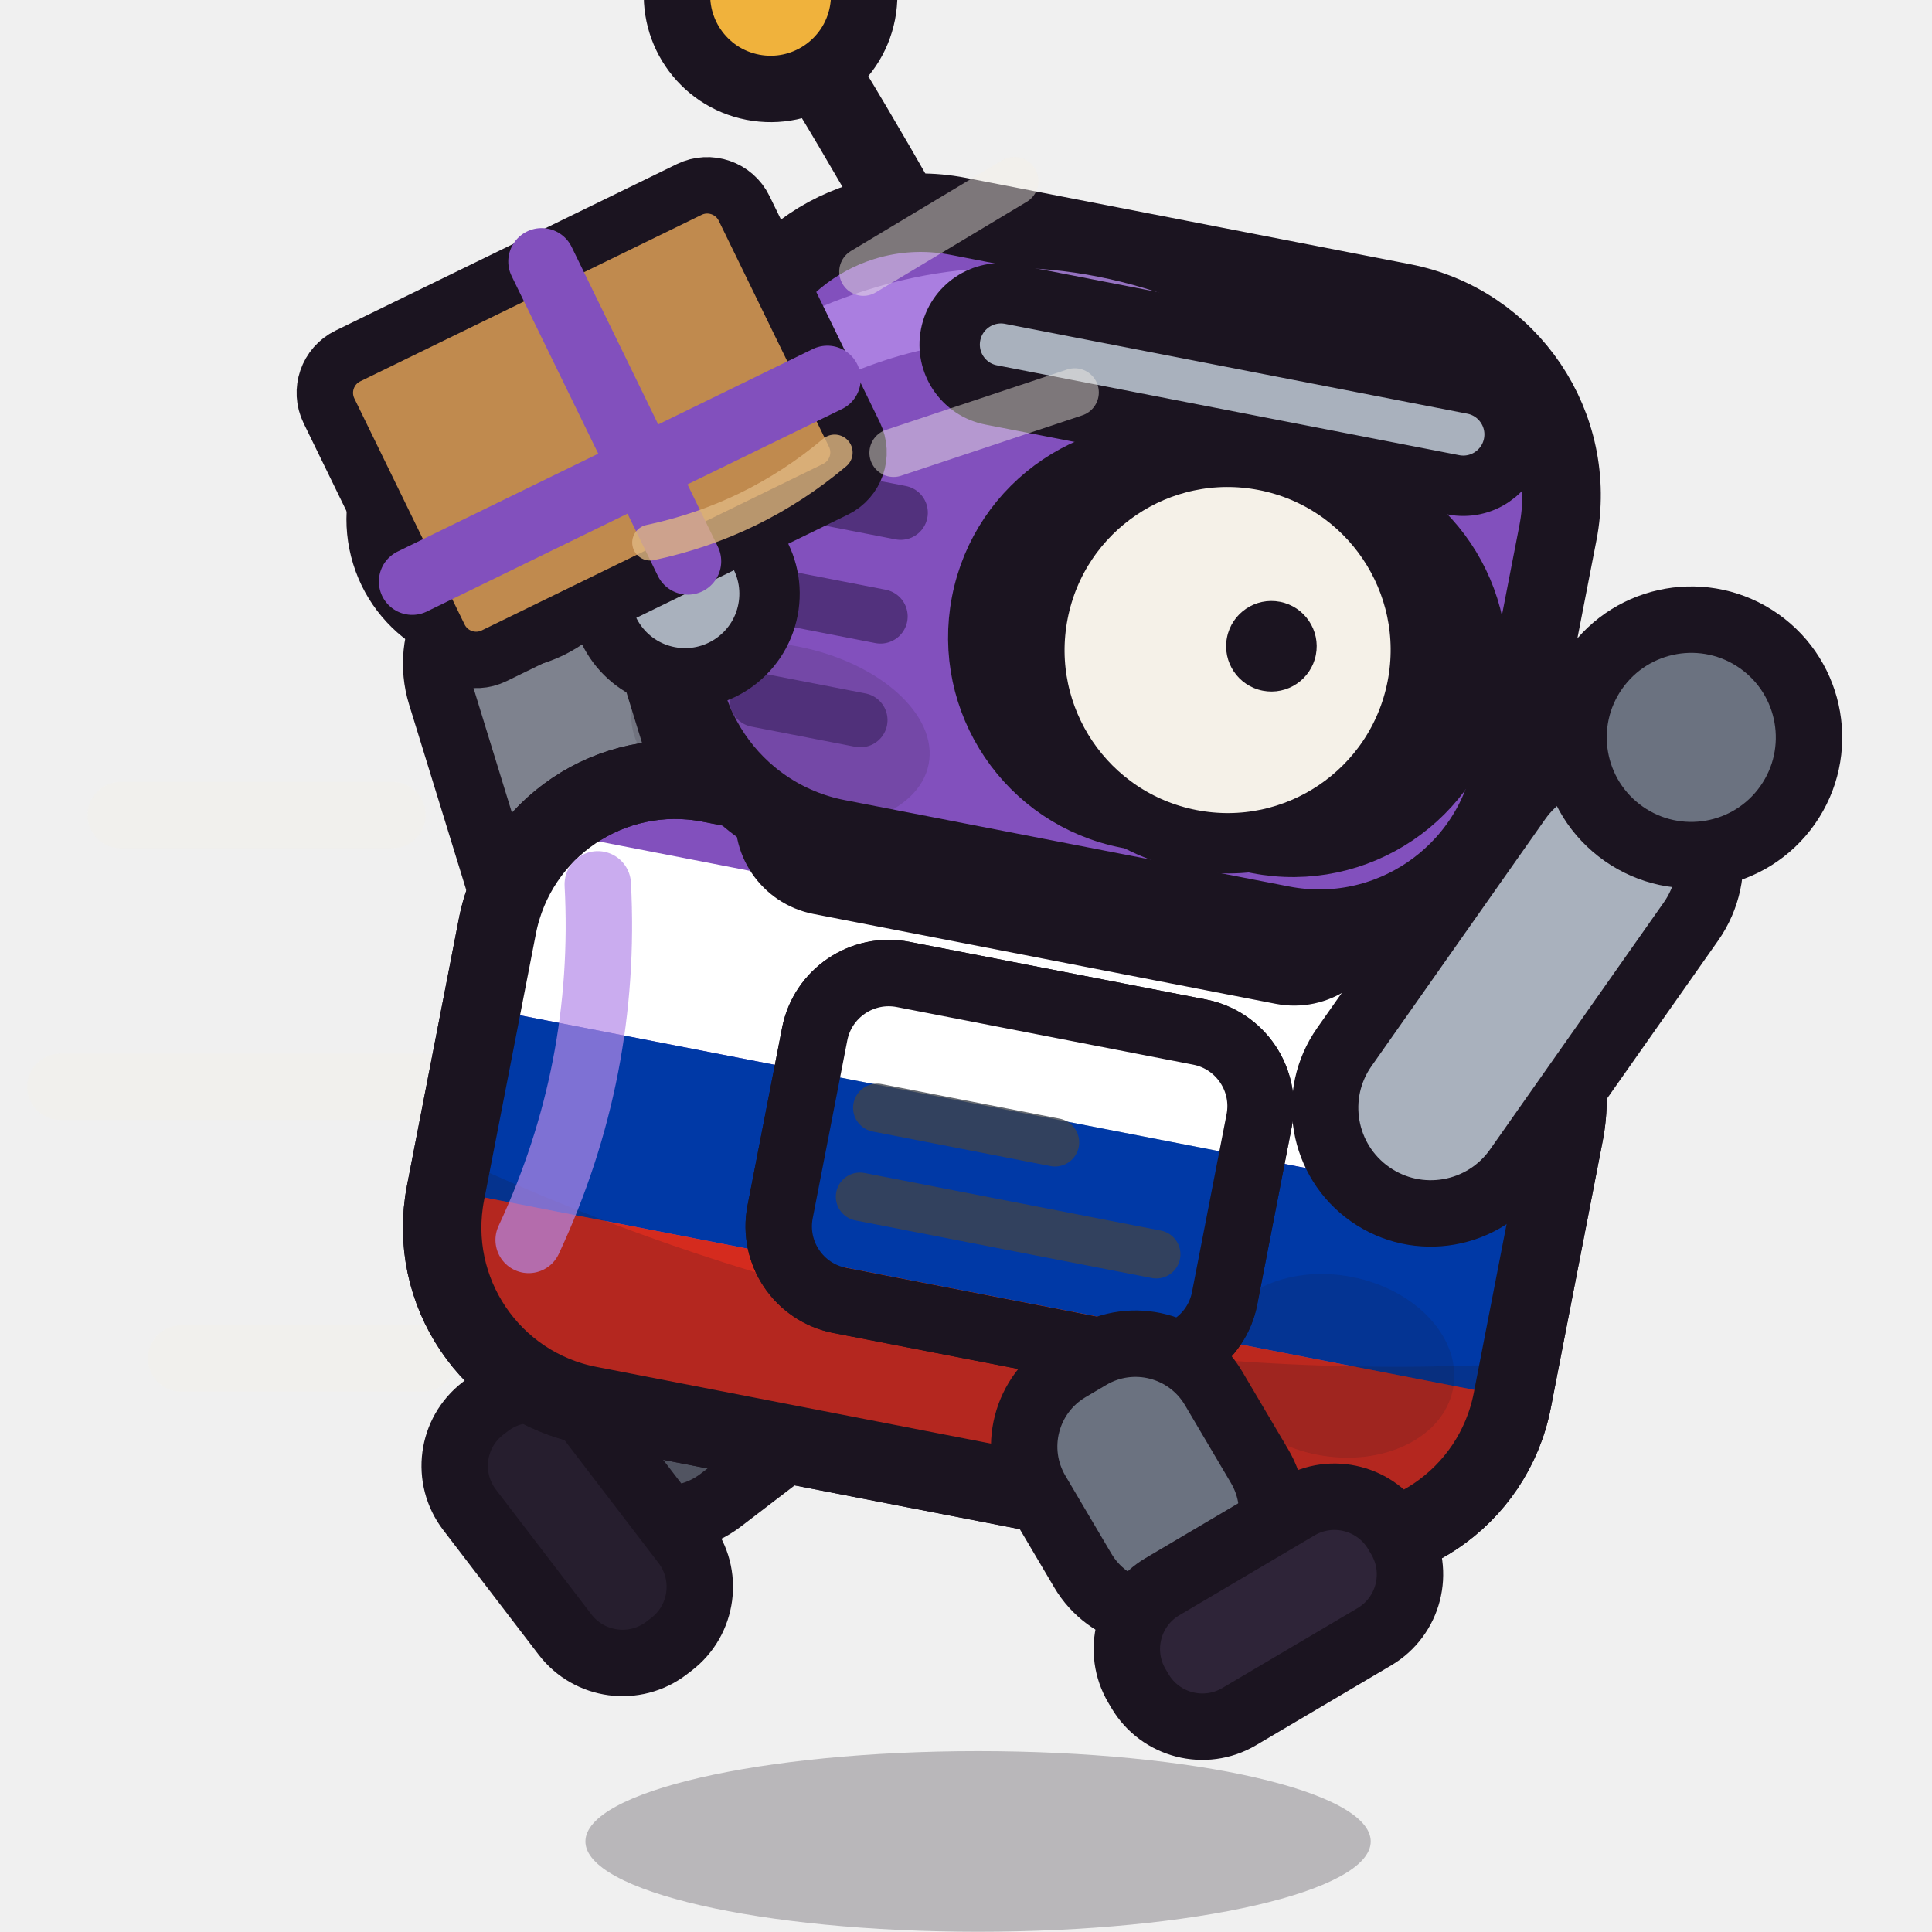
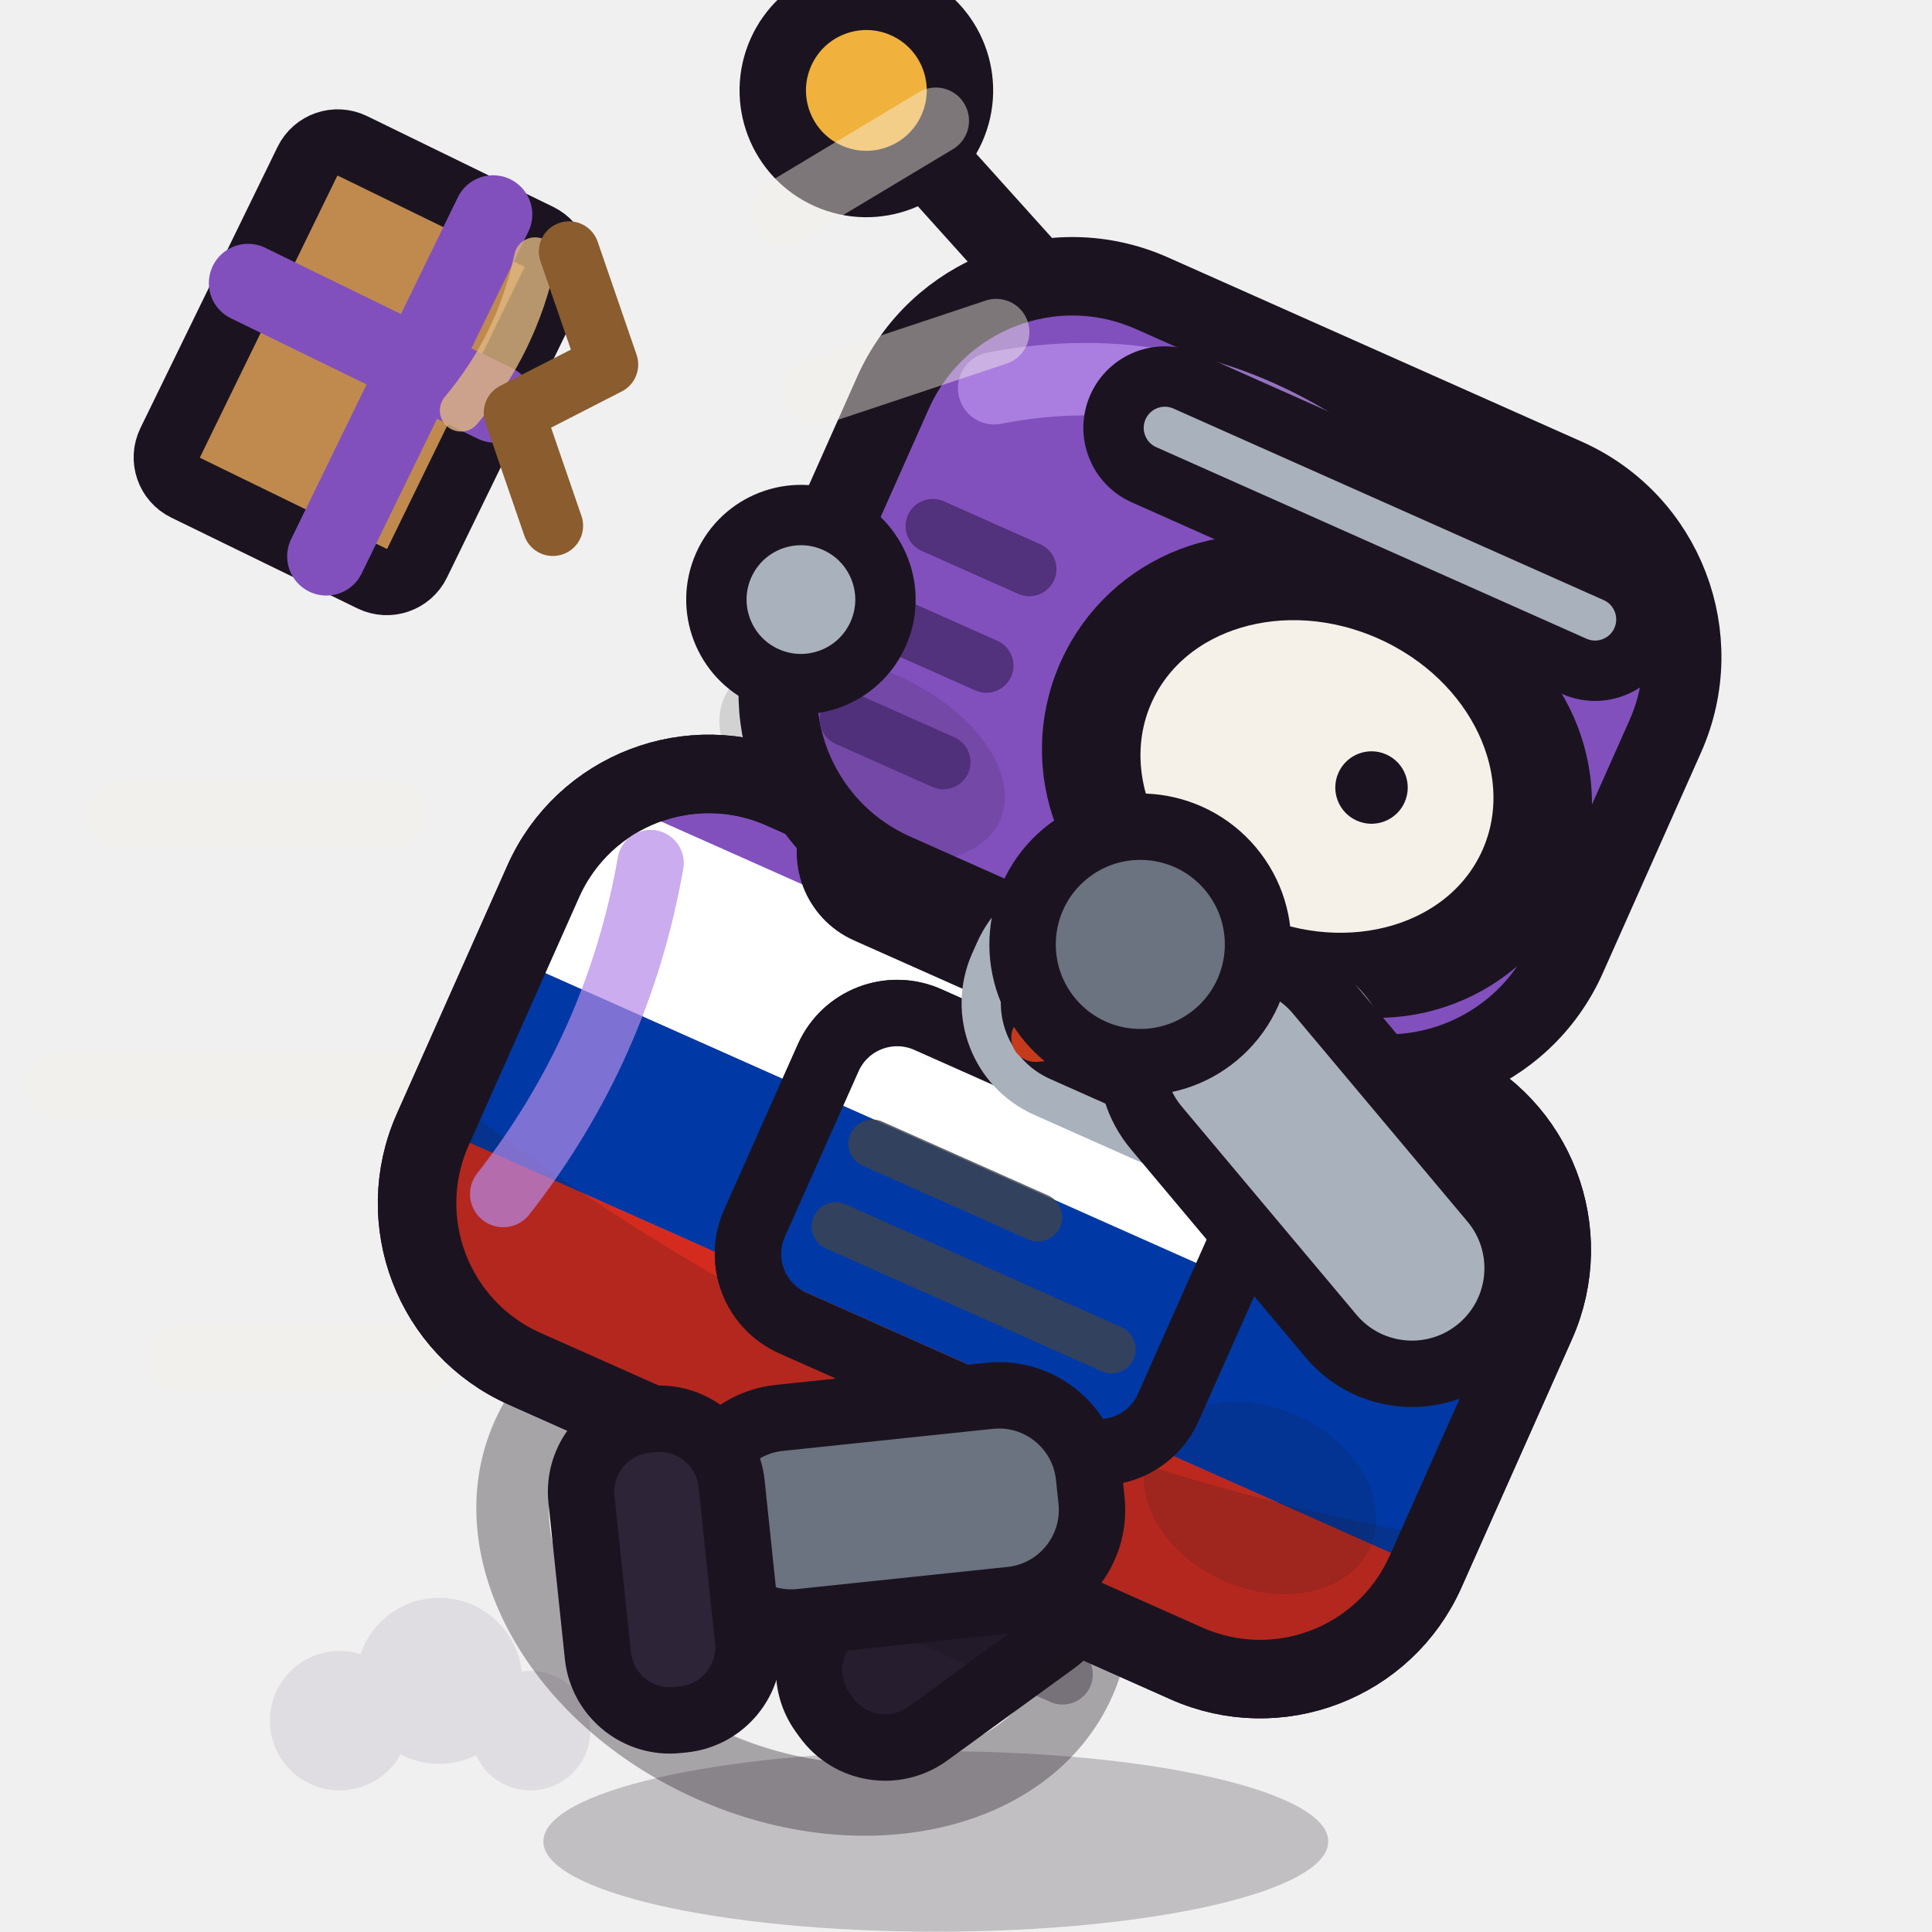
<svg xmlns="http://www.w3.org/2000/svg" viewBox="0 0 64 64">
  <g stroke="#1B1420" stroke-width="2.6" stroke-linejoin="round" stroke-linecap="round">
-     <ellipse cx="32.4" cy="61" rx="13.007" ry="2.992" fill="#1B1420" opacity="0.26" stroke="none" />
-     <g stroke="#F5F1E8" stroke-opacity="0.344" stroke-width="2.2" stroke-linecap="round">
+     <g stroke="#F5F1E8" stroke-opacity="0.5" stroke-width="2.2" stroke-linecap="round" fill="none">
      <path d="M4,27 h9 M2,36 h12 M6,45 h8" />
    </g>
-     <g transform="translate(33,40.01) rotate(11) translate(-32,-42)">
-       <g transform="translate(25,48) rotate(41.57)">
-         <rect x="-3.4" y="-2" width="6.8" height="9" rx="3" fill="#515461" stroke="#1B1420" stroke-width="2.2" stroke-linejoin="round" stroke-linecap="round" />
-         <rect x="-3.8" y="5.8" width="10" height="5" rx="2.4" fill="#261e2e" stroke="#1B1420" stroke-width="2.2" stroke-linejoin="round" stroke-linecap="round" />
+     <g transform="translate(14,57) scale(0.55)" fill="#B8B2C0" opacity="0.3" stroke="none">
+       <circle cx="-5" cy="0" r="4.2" />
+       <circle cx="1" cy="-2.4" r="5" />
+       <circle cx="6.5" cy="0.6" r="3.6" />
+     </g>
+     <ellipse cx="31" cy="61" rx="13" ry="2.99" fill="#1B1420" opacity="0.22" stroke="none" />
+     <g transform="translate(32,42) rotate(24) translate(-32,-42)">
+       <g transform="translate(25,48) rotate(-60)">
+         <rect x="-3.4" y="-2" width="6.8" height="13" rx="3" fill="#515461" stroke="#1B1420" stroke-width="2.2" stroke-linejoin="round" stroke-linecap="round" />
+         <rect x="-3.8" y="9.8" width="10" height="5" rx="2.4" fill="#261e2e" stroke="#1B1420" stroke-width="2.2" stroke-linejoin="round" stroke-linecap="round" />
      </g>
-       <g transform="translate(18.5,36) rotate(151.88)">
-         <rect x="-3.5" y="-3.5" width="7" height="17" rx="3.5" fill="#7e828e" stroke="#1B1420" stroke-width="2.2" stroke-linejoin="round" stroke-linecap="round" />
-         <circle cx="0" cy="15" r="3.9" fill="#4f515e" stroke="#1B1420" stroke-width="2.2" stroke-linejoin="round" stroke-linecap="round" />
+       <g transform="translate(18.5,36) rotate(-64)">
+         <rect x="-3.5" y="-3.5" width="7" height="16" rx="3.5" fill="#7e828e" stroke="#1B1420" stroke-width="2.2" stroke-linejoin="round" stroke-linecap="round" />
+         <circle cx="0" cy="14" r="3.9" fill="#4f515e" stroke="#1B1420" stroke-width="2.2" stroke-linejoin="round" stroke-linecap="round" />
+       </g>
+       <g transform="translate(31,53)" fill="none" stroke="#1B1420" stroke-opacity=".34" stroke-linecap="round">
+         <ellipse cx="0" cy="0" rx="10" ry="7.5" stroke-width="2.4" />
+         <path d="M0,0 L-4.70,-6.06" stroke-width="2" />
+         <path d="M0,0 L9.40,-0.00" stroke-width="2" />
+         <path d="M0,0 L-4.70,6.06" stroke-width="2" />
      </g>
      <rect x="14" y="30" width="36" height="21" rx="6" fill="#8250BD" stroke="#1B1420" stroke-width="2.6" stroke-linejoin="round" stroke-linecap="round" />
      <path d="M15,44 q17,4 34,0 v3 a5,5 0 0,1 -5,4 h-24 a5,5 0 0,1 -5,-4z" fill="#4D2D75" stroke="none" opacity=".85" />
-       <clipPath id="bellyflag">
+       <clipPath id="bb_rn4">
        <rect x="14" y="30" width="36" height="21" rx="6" />
      </clipPath>
-       <g clip-path="url(#bellyflag)" stroke="none">
+       <g clip-path="url(#bb_rn4)" stroke="none">
        <rect x="14" y="32.6" width="36" height="6.15" fill="#FFFFFF" />
        <rect x="14" y="38.75" width="36" height="6.15" fill="#0039A6" />
        <rect x="14" y="44.9" width="36" height="6.15" fill="#D52B1E" />
        <path d="M15,44 q17,4 34,0 v3 a5,5 0 0,1 -5,4 h-24 a5,5 0 0,1 -5,-4z" fill="#1B1420" opacity=".18" />
      </g>
      <rect x="14" y="30" width="36" height="21" rx="6" fill="none" stroke="#1B1420" stroke-width="2.6" stroke-linejoin="round" />
      <rect x="22" y="28.2" width="20" height="4.4" rx="2.2" fill="#A9B1BD" stroke="#1B1420" stroke-width="2" stroke-linejoin="round" stroke-linecap="round" />
      <rect x="25" y="35" width="15" height="11" rx="2.5" fill="#A9B1BD" stroke="#1B1420" stroke-width="2.2" stroke-linejoin="round" stroke-linecap="round" />
-       <clipPath id="bellypanel">
+       <clipPath id="bp_rn4">
        <rect x="25" y="35" width="15" height="11" rx="2.5" />
      </clipPath>
-       <g clip-path="url(#bellypanel)" stroke="none">
+       <g clip-path="url(#bp_rn4)" stroke="none">
        <rect x="25" y="32.6" width="15" height="6.15" fill="#FFFFFF" />
        <rect x="25" y="38.75" width="15" height="6.15" fill="#0039A6" />
        <rect x="25" y="44.9" width="15" height="6.15" fill="#D52B1E" />
      </g>
      <rect x="25" y="35" width="15" height="11" rx="2.5" fill="none" stroke="#1B1420" stroke-width="2.2" stroke-linejoin="round" />
      <g stroke="#3E434C" stroke-width="1.6" stroke-linecap="round" opacity=".8">
        <path d="M27.5,42.5 h10 M27.5,39.5 h6" />
      </g>
      <path d="M17,34 q1.5,6 0,12" fill="none" stroke="#B489E8" stroke-width="2.2" stroke-linecap="round" opacity=".7" />
      <ellipse cx="44" cy="45" rx="4" ry="3" fill="#1B1420" opacity=".14" stroke="none" />
-       <path d="M25,13 Q20,7 17,4" fill="none" stroke="#1B1420" stroke-width="2.6" stroke-linecap="round" />
-       <circle cx="17" cy="4" r="3.1" fill="#F0B23C" stroke="#1B1420" stroke-width="2.2" stroke-linejoin="round" stroke-linecap="round" />
+       <path d="M25,13 Q18.46,10.09 13.12,7.71" fill="none" stroke="#1B1420" stroke-width="2.6" stroke-linecap="round" />
+       <circle cx="13.12" cy="7.71" r="3.1" fill="#F0B23C" stroke="#1B1420" stroke-width="2.2" stroke-linejoin="round" stroke-linecap="round" />
      <rect x="18" y="10" width="28" height="21" rx="6.5" fill="#8250BD" stroke="#1B1420" stroke-width="2.6" stroke-linejoin="round" stroke-linecap="round" />
      <path d="M21,15 q5,-3.5 11,-2.5" fill="none" stroke="#B489E8" stroke-width="2.4" stroke-linecap="round" opacity=".8" />
      <ellipse cx="22" cy="28" rx="5" ry="3" fill="#1B1420" opacity=".14" stroke="none" />
      <rect x="25" y="12.2" width="19" height="3.4" rx="1.7" fill="#A9B1BD" stroke="#1B1420" stroke-width="2" stroke-linejoin="round" stroke-linecap="round" />
      <rect x="27.8" y="16.4" width="16.4" height="12" rx="6" fill="#2E2438" stroke="#1B1420" stroke-width="2.2" stroke-linejoin="round" stroke-linecap="round" />
      <path d="M30,19.8 q3,-2.4 6,-1.9" fill="none" stroke="#A9B1BD" stroke-width="1.4" opacity=".45" stroke-linecap="round" />
      <g stroke="#4D2D75" stroke-width="1.8" stroke-linecap="round" opacity=".9">
        <path d="M21,20 h3.5 M21,23.5 h3.5 M21,27 h3.5" />
      </g>
-       <circle cx="36" cy="22.4" r="6.4" fill="#F5F1E8" stroke="#1B1420" stroke-width="2" stroke-linejoin="round" stroke-linecap="round" />
-       <circle cx="37.4" cy="22" r="1.5" fill="#1B1420" stroke="none" />
+       <ellipse cx="36" cy="22.4" rx="7" ry="6" fill="#F5F1E8" stroke="#1B1420" stroke-width="2" stroke-linejoin="round" stroke-linecap="round" />
+       <circle cx="37.8" cy="22" r="1.2" fill="#1B1420" stroke="none" />
+       <rect x="28.6" y="28.6" width="13.4" height="7.2" rx="3.4" fill="#1B1420" stroke="#A9B1BD" stroke-width="1.3" stroke-linejoin="round" />
+       <path d="M31,34.1 q4.3,-2.45 8.6,0" fill="none" stroke="#C43A1B" stroke-width="1.6" stroke-linecap="round" />
      <circle cx="18" cy="24" r="2.8" fill="#A9B1BD" stroke="#1B1420" stroke-width="2" stroke-linejoin="round" stroke-linecap="round" />
-       <g transform="translate(37,48) rotate(-41.57)">
-         <rect x="-3.4" y="-2" width="6.8" height="9" rx="3" fill="#6B7280" stroke="#1B1420" stroke-width="2.2" stroke-linejoin="round" stroke-linecap="round" />
-         <rect x="-3.8" y="5.8" width="10" height="5" rx="2.4" fill="#2E2438" stroke="#1B1420" stroke-width="2.2" stroke-linejoin="round" stroke-linecap="round" />
+       <g transform="translate(37,48) rotate(60)">
+         <rect x="-3.4" y="-2" width="6.8" height="13" rx="3" fill="#6B7280" stroke="#1B1420" stroke-width="2.2" stroke-linejoin="round" stroke-linecap="round" />
+         <rect x="-3.8" y="9.8" width="10" height="5" rx="2.4" fill="#2E2438" stroke="#1B1420" stroke-width="2.2" stroke-linejoin="round" stroke-linecap="round" />
      </g>
-       <g transform="translate(45.5,36) rotate(-155.88)">
-         <rect x="-3.5" y="-3.5" width="7" height="17" rx="3.5" fill="#A9B1BD" stroke="#1B1420" stroke-width="2.2" stroke-linejoin="round" stroke-linecap="round" />
-         <circle cx="0" cy="15" r="3.9" fill="#6B7280" stroke="#1B1420" stroke-width="2.2" stroke-linejoin="round" stroke-linecap="round" />
+       <g transform="translate(45.5,36) rotate(116)">
+         <rect x="-3.5" y="-3.5" width="7" height="16" rx="3.5" fill="#A9B1BD" stroke="#1B1420" stroke-width="2.2" stroke-linejoin="round" stroke-linecap="round" />
+         <circle cx="0" cy="14" r="3.9" fill="#6B7280" stroke="#1B1420" stroke-width="2.2" stroke-linejoin="round" stroke-linecap="round" />
      </g>
    </g>
-     <g transform="translate(19.6,14) rotate(154) scale(0.85)">
-       <rect x="-9" y="-6.5" width="18" height="13" rx="1.6" fill="#C08A4E" stroke="#1B1420" stroke-width="2.2" stroke-linejoin="round" stroke-linecap="round" />
-       <path d="M-9,-2.5 H9" stroke="#8250BD" stroke-width="2.6" />
-       <path d="M-1,-6.5 V6.5" stroke="#8250BD" stroke-width="2.6" />
-       <path d="M-8,-5.2 q4,-1 8,0" fill="none" stroke="#E0B681" stroke-width="1.4" opacity=".8" stroke-linecap="round" />
+     <g transform="translate(12,12) rotate(116) scale(0.7)">
+       <rect x="-9" y="-6.5" width="18" height="13" rx="1.6" fill="#C08A4E" stroke="#1B1420" stroke-width="3.14" stroke-linejoin="round" stroke-linecap="round" />
+       <path d="M-9,-2.5 H9" stroke="#8250BD" stroke-width="3.71" />
+       <path d="M-1,-6.5 V6.5" stroke="#8250BD" stroke-width="3.71" />
+       <path d="M-8,-5.2 q4,-1 8,0" fill="none" stroke="#E0B681" stroke-width="2" opacity=".8" stroke-linecap="round" />
+       <path d="M-9,-6.5 l4,-4 l4,3 l4,-4" fill="none" stroke="#8A5C2E" stroke-width="2.86" stroke-linejoin="round" />
    </g>
-     <g stroke="#F5F1E8" stroke-opacity=".45" stroke-width="1.6" stroke-linecap="round">
-       <path d="M28.6,9 l5,-3 M29.6,15 l6,-2" />
+     <g stroke="#F5F1E8" stroke-opacity="0.45" stroke-width="2.2" stroke-linecap="round" fill="none">
+       <path d="M26,7 l5,-3 M27,13 l6,-2" />
    </g>
  </g>
</svg>
